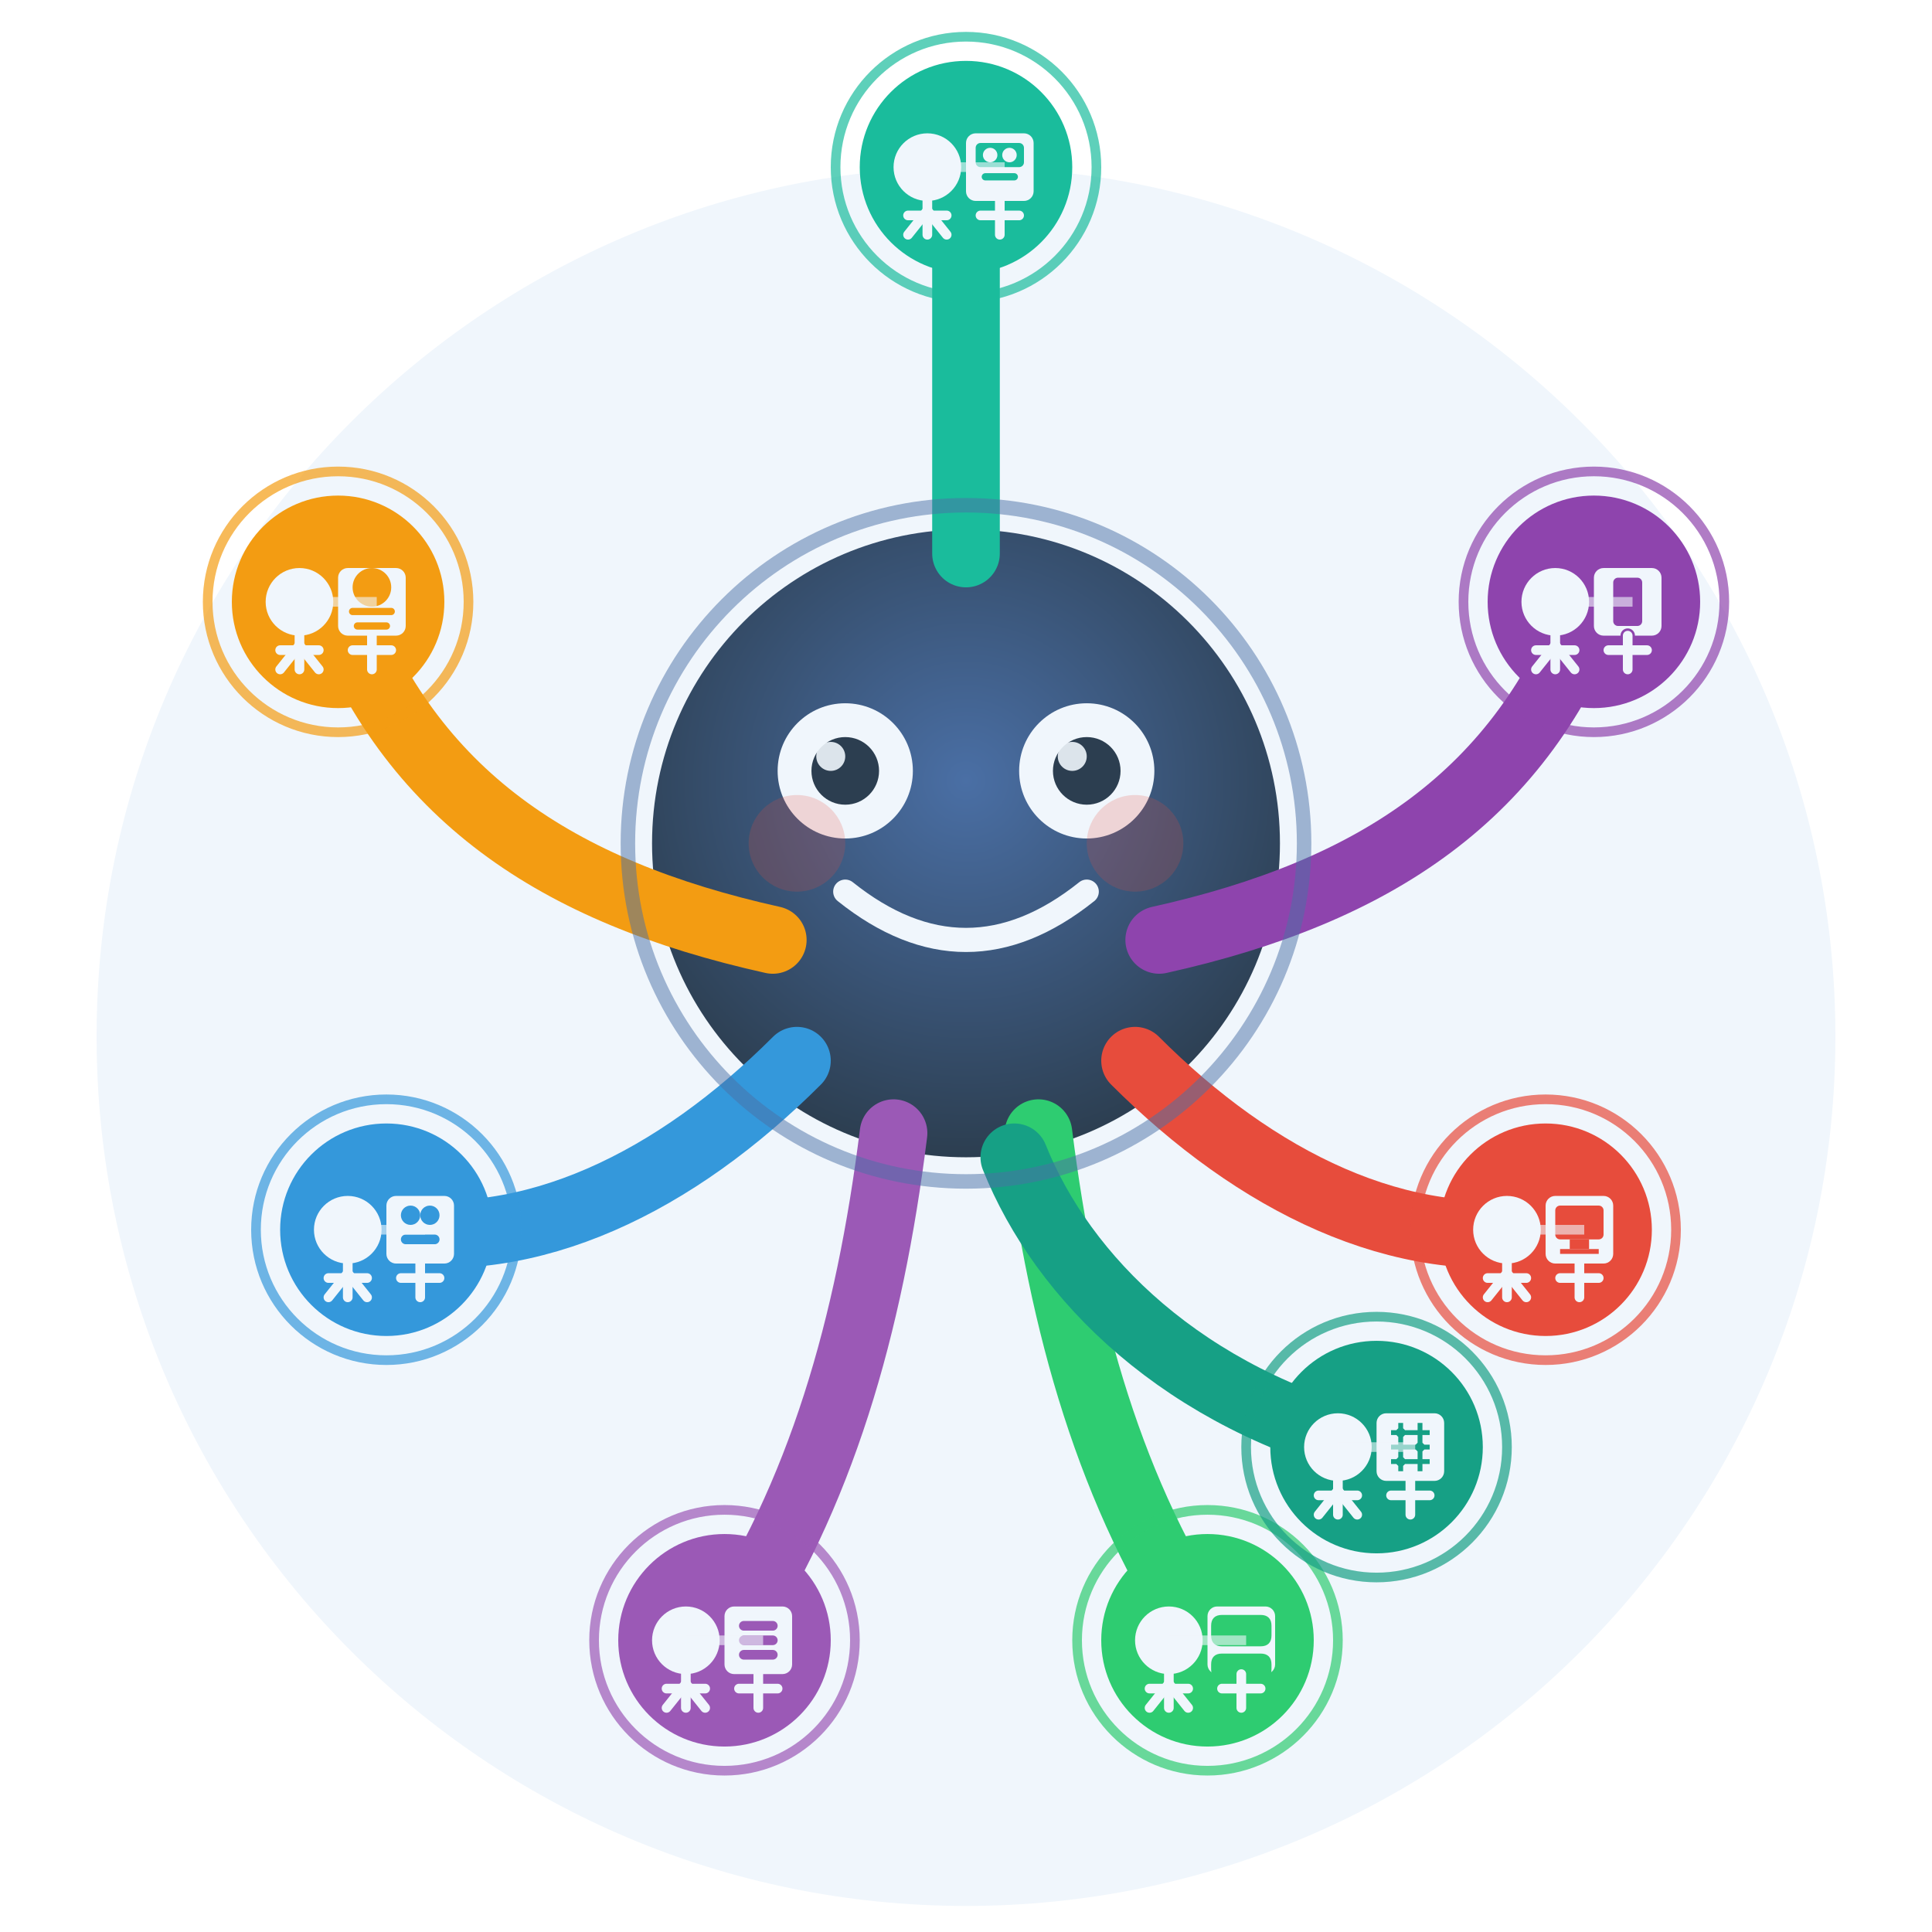
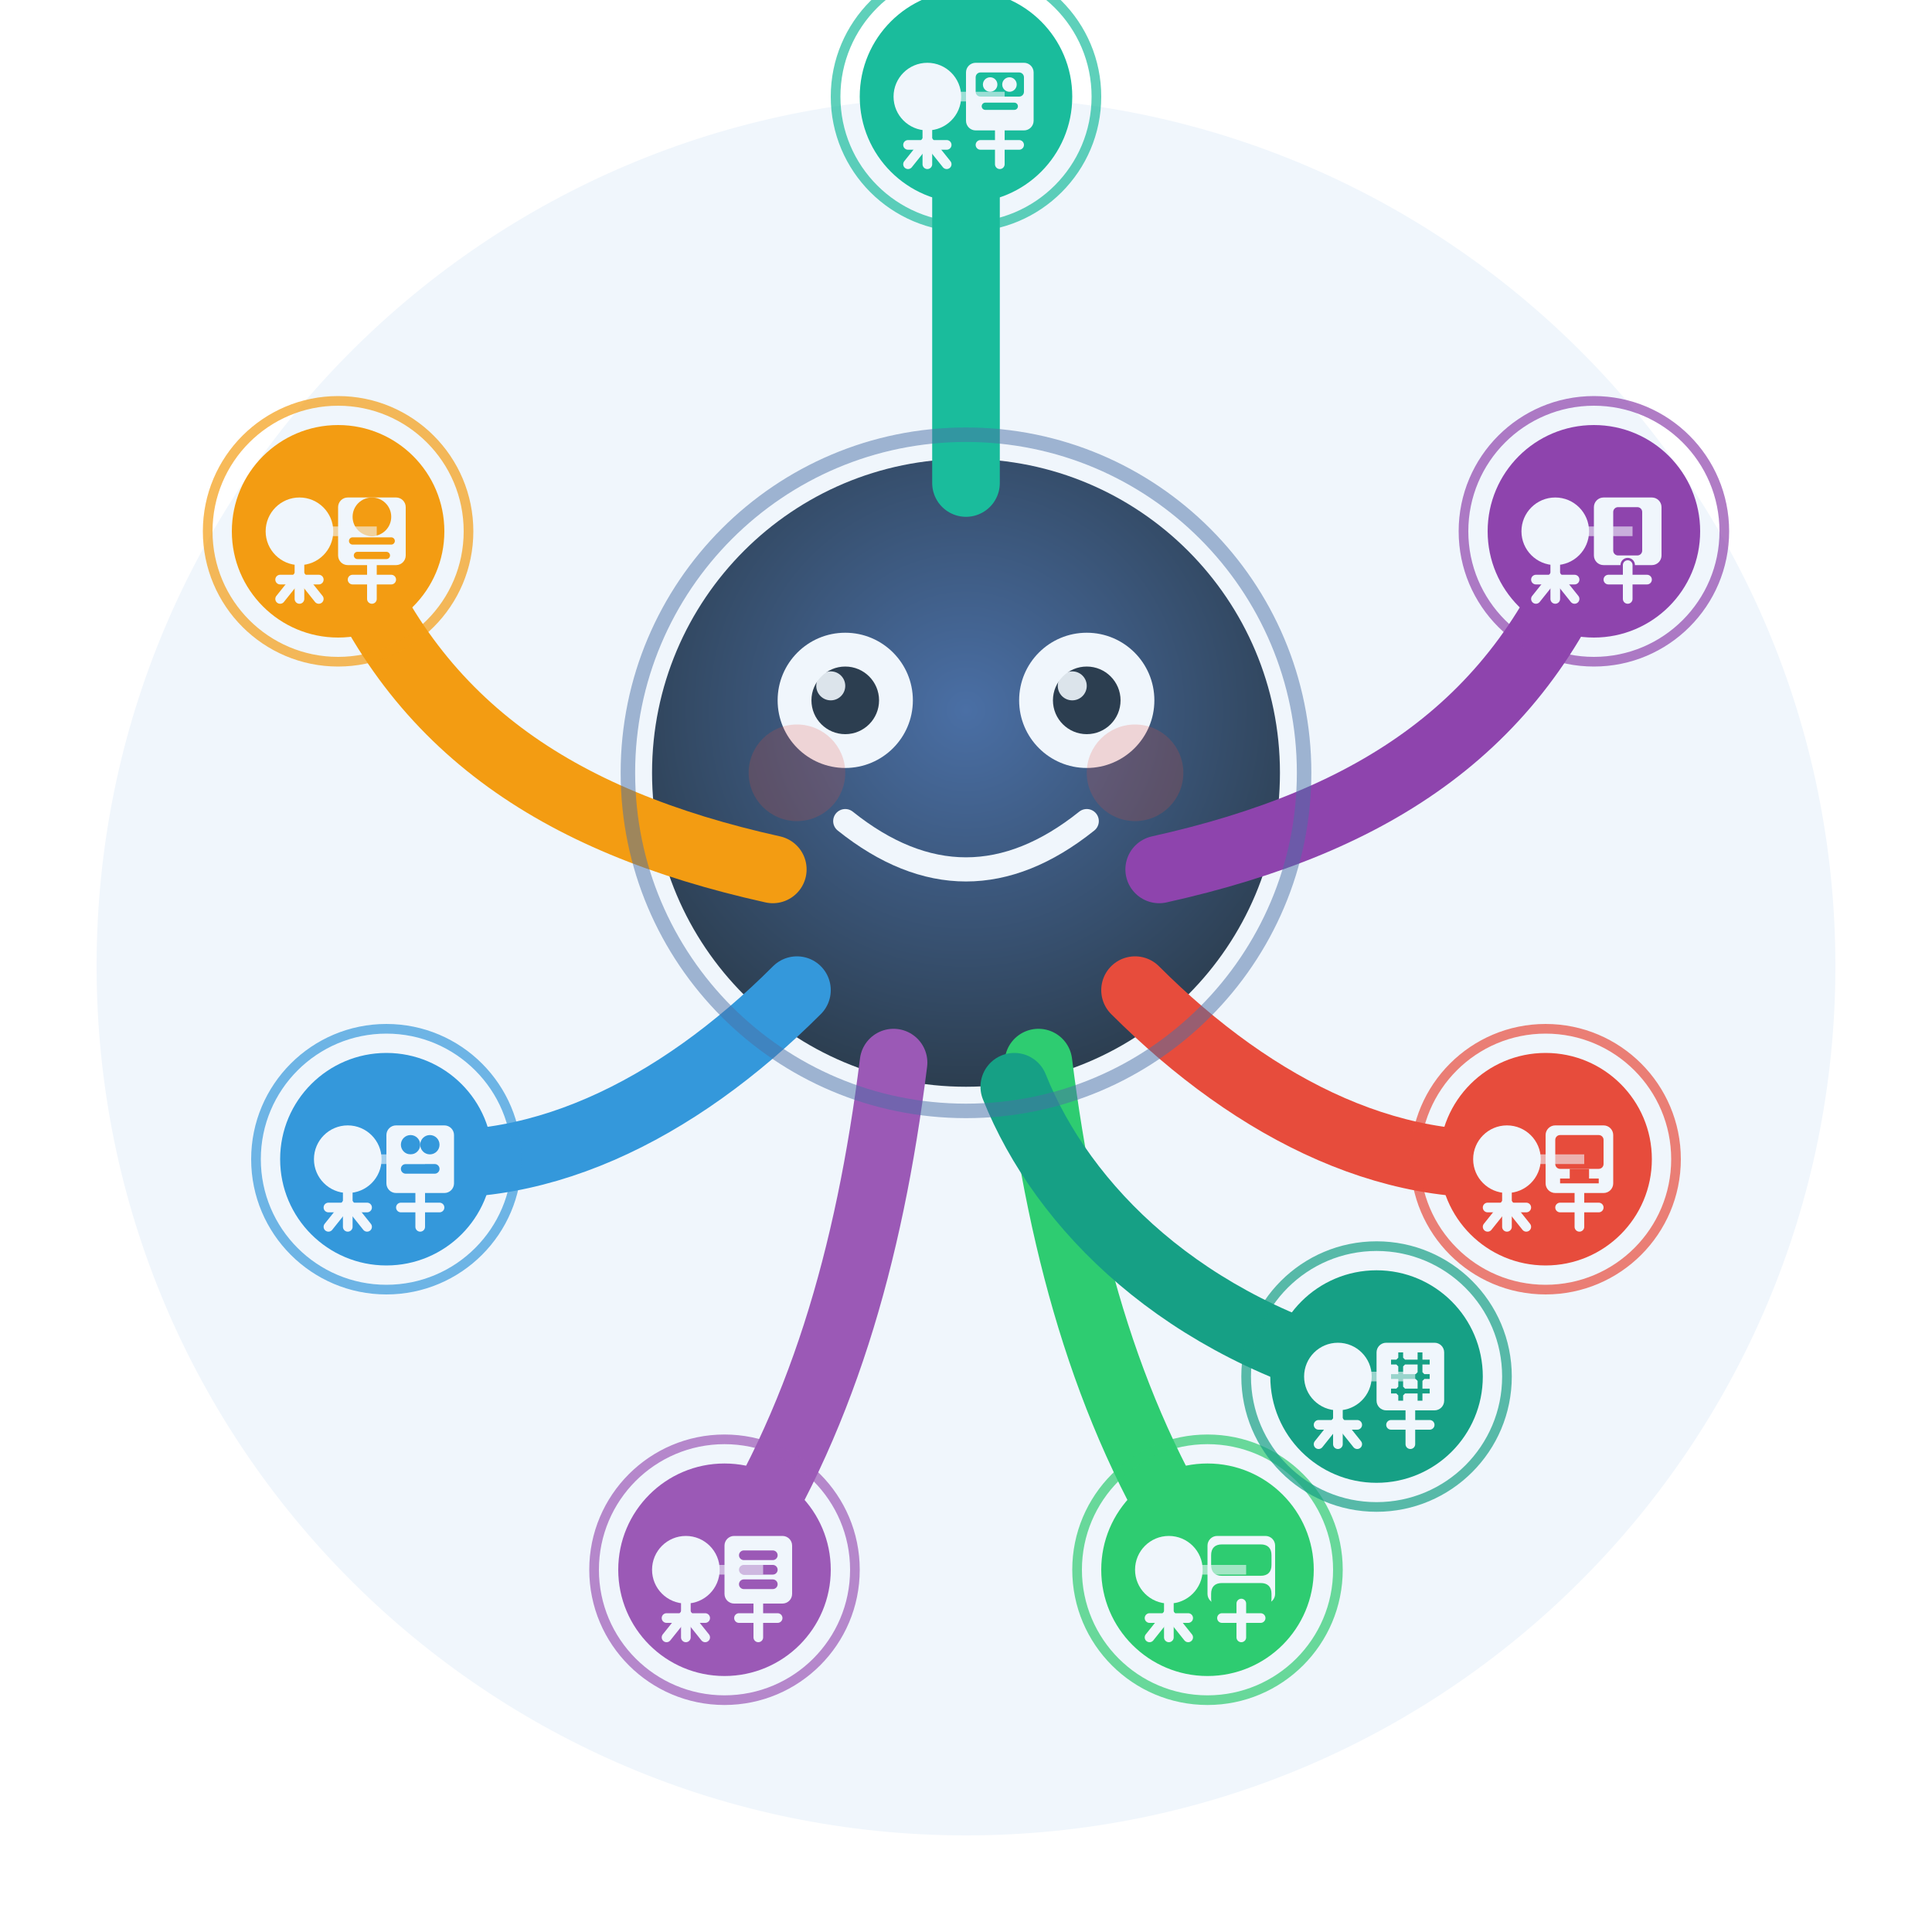
- <svg xmlns="http://www.w3.org/2000/svg" viewBox="0 0 400 400" version="1.1" id="svg98">
-   <circle cx="200" cy="214.604" r="180" fill="#f0f6fc" id="circle1" />
-   <defs id="defs2">
-     <radialGradient id="headGradient" cx="200" cy="147" r="78" fx="200" fy="147" gradientUnits="userSpaceOnUse" gradientTransform="translate(0,14.60352)">
-       <stop offset="0%" stop-color="#4a6fa5" id="stop1" />
-       <stop offset="100%" stop-color="#2c3e50" id="stop2" />
+ <svg xmlns="http://www.w3.org/2000/svg" viewBox="0 0 400 400">
+   <circle cx="200" cy="200" r="180" fill="#f0f6fc" />
+   <defs>
+     <radialGradient id="headGradient" cx="50%" cy="40%" r="60%">
+       <stop offset="0%" stop-color="#4a6fa5" />
+       <stop offset="100%" stop-color="#2c3e50" />
    </radialGradient>
  </defs>
-   <circle cx="200" cy="174.604" r="65" fill="url(#headGradient)" id="circle2" style="fill:url(#headGradient)" />
-   <circle cx="175" cy="159.604" r="14" fill="#f0f6fc" id="circle3" />
-   <circle cx="225" cy="159.604" r="14" fill="#f0f6fc" id="circle4" />
-   <circle cx="175" cy="159.604" r="7" fill="#2c3e50" id="circle5">
+   <circle cx="200" cy="160" r="65" fill="url(#headGradient)" />
+   <circle cx="175" cy="145" r="14" fill="#f0f6fc" />
+   <circle cx="225" cy="145" r="14" fill="#f0f6fc" />
+   <circle cx="175" cy="145" r="7" fill="#2c3e50">
    <animate attributeName="cy" values="143;147;143" dur="3s" repeatCount="indefinite" />
  </circle>
-   <circle cx="225" cy="159.604" r="7" fill="#2c3e50" id="circle6">
+   <circle cx="225" cy="145" r="7" fill="#2c3e50">
    <animate attributeName="cy" values="143;147;143" dur="3s" repeatCount="indefinite" />
  </circle>
-   <circle cx="172" cy="156.604" r="3" fill="#f0f6fc" opacity="0.9" id="circle7">
+   <circle cx="172" cy="142" r="3" fill="#f0f6fc" opacity="0.9">
    <animate attributeName="cy" values="140;144;140" dur="3s" repeatCount="indefinite" />
  </circle>
-   <circle cx="222" cy="156.604" r="3" fill="#f0f6fc" opacity="0.9" id="circle8">
+   <circle cx="222" cy="142" r="3" fill="#f0f6fc" opacity="0.9">
    <animate attributeName="cy" values="140;144;140" dur="3s" repeatCount="indefinite" />
  </circle>
-   <path d="m 175,184.604 q 25,20 50,0" fill="none" stroke="#f0f6fc" stroke-width="5" stroke-linecap="round" id="path8" />
-   <circle cx="165" cy="174.604" r="10" fill="#e74c3c" opacity="0.2" id="circle9" />
-   <circle cx="235" cy="174.604" r="10" fill="#e74c3c" opacity="0.2" id="circle10" />
-   <path d="m 165,219.604 c -25,25 -55,40 -85,35" fill="none" stroke="#3498db" stroke-width="14" stroke-linecap="round" id="path10">
+   <path d="M175,170 Q200,190 225,170" fill="none" stroke="#f0f6fc" stroke-width="5" stroke-linecap="round" />
+   <circle cx="165" cy="160" r="10" fill="#e74c3c" opacity="0.2" />
+   <circle cx="235" cy="160" r="10" fill="#e74c3c" opacity="0.2" />
+   <path d="M165,205 C140,230 110,245 80,240" fill="none" stroke="#3498db" stroke-width="14" stroke-linecap="round">
    <animate attributeName="d" values="M165,205 C140,230 110,245 80,240; M165,205 C145,235 105,250 75,235; M165,205 C140,230 110,245 80,240" dur="4s" repeatCount="indefinite" />
  </path>
-   <circle cx="80" cy="254.604" r="22" fill="#3498db" id="circle11" />
-   <g transform="translate(80,254.6035)" id="g18">
-     <circle cx="-8" cy="0" r="7" fill="#f0f6fc" id="circle12" />
-     <path d="m -8,7 v 7" stroke="#f0f6fc" stroke-width="2" stroke-linecap="round" id="path12" />
-     <path d="m -12,10 h 8" stroke="#f0f6fc" stroke-width="2" stroke-linecap="round" id="path13" />
-     <path d="M -12,14 -8,9" stroke="#f0f6fc" stroke-width="2" stroke-linecap="round" id="path14" />
-     <path d="M -4,14 -8,9" stroke="#f0f6fc" stroke-width="2" stroke-linecap="round" id="path15" />
-     <rect x="0" y="-7" width="14" height="14" rx="2" fill="#f0f6fc" id="rect15" />
-     <circle cx="5" cy="-3" r="2" fill="#3498db" id="circle15" />
-     <circle cx="9" cy="-3" r="2" fill="#3498db" id="circle16" />
-     <path d="m 4,2 h 6" stroke="#3498db" stroke-width="2" stroke-linecap="round" id="path16" />
-     <path d="m 7,7 v 7" stroke="#f0f6fc" stroke-width="2" stroke-linecap="round" id="path17" />
-     <path d="m 3,10 h 8" stroke="#f0f6fc" stroke-width="2" stroke-linecap="round" id="path18" />
-   </g>
-   <path d="m 185,234.604 c -5,40 -15,75 -35,105" fill="none" stroke="#9b59b6" stroke-width="14" stroke-linecap="round" id="path19">
+   <circle cx="80" cy="240" r="22" fill="#3498db" />
+   <g transform="translate(80, 240)">
+     <circle cx="-8" cy="0" r="7" fill="#f0f6fc" />
+     <path d="M-8,7 L-8,14" stroke="#f0f6fc" stroke-width="2" stroke-linecap="round" />
+     <path d="M-12,10 L-4,10" stroke="#f0f6fc" stroke-width="2" stroke-linecap="round" />
+     <path d="M-12,14 L-8,9" stroke="#f0f6fc" stroke-width="2" stroke-linecap="round" />
+     <path d="M-4,14 L-8,9" stroke="#f0f6fc" stroke-width="2" stroke-linecap="round" />
+     <rect x="0" y="-7" width="14" height="14" rx="2" fill="#f0f6fc" />
+     <circle cx="5" cy="-3" r="2" fill="#3498db" />
+     <circle cx="9" cy="-3" r="2" fill="#3498db" />
+     <path d="M4,2 L10,2" stroke="#3498db" stroke-width="2" stroke-linecap="round" />
+     <path d="M7,7 L7,14" stroke="#f0f6fc" stroke-width="2" stroke-linecap="round" />
+     <path d="M3,10 L11,10" stroke="#f0f6fc" stroke-width="2" stroke-linecap="round" />
+   </g>
+   <path d="M185,220 C180,260 170,295 150,325" fill="none" stroke="#9b59b6" stroke-width="14" stroke-linecap="round">
    <animate attributeName="d" values="M185,220 C180,260 170,295 150,325; M185,220 C185,265 165,300 145,330; M185,220 C180,260 170,295 150,325" dur="3.7s" repeatCount="indefinite" />
  </path>
-   <circle cx="150" cy="339.604" r="22" fill="#9b59b6" id="circle19" />
-   <g transform="translate(150,339.6035)" id="g28">
-     <circle cx="-8" cy="0" r="7" fill="#f0f6fc" id="circle20" />
-     <path d="m -8,7 v 7" stroke="#f0f6fc" stroke-width="2" stroke-linecap="round" id="path20" />
-     <path d="m -12,10 h 8" stroke="#f0f6fc" stroke-width="2" stroke-linecap="round" id="path21" />
-     <path d="M -12,14 -8,9" stroke="#f0f6fc" stroke-width="2" stroke-linecap="round" id="path22" />
-     <path d="M -4,14 -8,9" stroke="#f0f6fc" stroke-width="2" stroke-linecap="round" id="path23" />
-     <rect x="0" y="-7" width="14" height="14" rx="2" fill="#f0f6fc" id="rect23" />
-     <path d="m 4,-3 h 6" stroke="#9b59b6" stroke-width="2" stroke-linecap="round" id="path24" />
-     <path d="m 4,0 h 6" stroke="#9b59b6" stroke-width="2" stroke-linecap="round" id="path25" />
-     <path d="m 4,3 h 6" stroke="#9b59b6" stroke-width="2" stroke-linecap="round" id="path26" />
-     <path d="m 7,7 v 7" stroke="#f0f6fc" stroke-width="2" stroke-linecap="round" id="path27" />
-     <path d="m 3,10 h 8" stroke="#f0f6fc" stroke-width="2" stroke-linecap="round" id="path28" />
-   </g>
-   <path d="m 215,234.604 c 5,40 15,75 35,105" fill="none" stroke="#2ecc71" stroke-width="14" stroke-linecap="round" id="path29">
+   <circle cx="150" cy="325" r="22" fill="#9b59b6" />
+   <g transform="translate(150, 325)">
+     <circle cx="-8" cy="0" r="7" fill="#f0f6fc" />
+     <path d="M-8,7 L-8,14" stroke="#f0f6fc" stroke-width="2" stroke-linecap="round" />
+     <path d="M-12,10 L-4,10" stroke="#f0f6fc" stroke-width="2" stroke-linecap="round" />
+     <path d="M-12,14 L-8,9" stroke="#f0f6fc" stroke-width="2" stroke-linecap="round" />
+     <path d="M-4,14 L-8,9" stroke="#f0f6fc" stroke-width="2" stroke-linecap="round" />
+     <rect x="0" y="-7" width="14" height="14" rx="2" fill="#f0f6fc" />
+     <path d="M4,-3 L10,-3" stroke="#9b59b6" stroke-width="2" stroke-linecap="round" />
+     <path d="M4,0 L10,0" stroke="#9b59b6" stroke-width="2" stroke-linecap="round" />
+     <path d="M4,3 L10,3" stroke="#9b59b6" stroke-width="2" stroke-linecap="round" />
+     <path d="M7,7 L7,14" stroke="#f0f6fc" stroke-width="2" stroke-linecap="round" />
+     <path d="M3,10 L11,10" stroke="#f0f6fc" stroke-width="2" stroke-linecap="round" />
+   </g>
+   <path d="M215,220 C220,260 230,295 250,325" fill="none" stroke="#2ecc71" stroke-width="14" stroke-linecap="round">
    <animate attributeName="d" values="M215,220 C220,260 230,295 250,325; M215,220 C215,265 235,300 255,330; M215,220 C220,260 230,295 250,325" dur="4.1s" repeatCount="indefinite" />
  </path>
-   <circle cx="250" cy="339.604" r="22" fill="#2ecc71" id="circle29" />
-   <g transform="translate(250,339.6035)" id="g37">
-     <circle cx="-8" cy="0" r="7" fill="#f0f6fc" id="circle30" />
-     <path d="m -8,7 v 7" stroke="#f0f6fc" stroke-width="2" stroke-linecap="round" id="path30" />
-     <path d="m -12,10 h 8" stroke="#f0f6fc" stroke-width="2" stroke-linecap="round" id="path31" />
-     <path d="M -12,14 -8,9" stroke="#f0f6fc" stroke-width="2" stroke-linecap="round" id="path32" />
-     <path d="M -4,14 -8,9" stroke="#f0f6fc" stroke-width="2" stroke-linecap="round" id="path33" />
-     <rect x="0" y="-7" width="14" height="14" rx="2" fill="#f0f6fc" id="rect33" />
-     <path d="m 3,-5 h 8 q 2,0 2,2 v 2 q 0,2 -2,2 H 3 Q 1,1 1,-1 v -2 q 0,-2 2,-2 z" fill="#2ecc71" stroke="#2ecc71" stroke-width="0.5" id="path34" />
-     <path d="m 3,3 h 8 q 2,0 2,2 v 1 q 0,2 -2,2 H 3 Q 1,8 1,6 V 5 Q 1,3 3,3 Z" fill="#2ecc71" stroke="#2ecc71" stroke-width="0.5" id="path35" />
-     <path d="m 7,7 v 7" stroke="#f0f6fc" stroke-width="2" stroke-linecap="round" id="path36" />
-     <path d="m 3,10 h 8" stroke="#f0f6fc" stroke-width="2" stroke-linecap="round" id="path37" />
-   </g>
-   <path d="m 235,219.604 c 25,25 55,40 85,35" fill="none" stroke="#e74c3c" stroke-width="14" stroke-linecap="round" id="path38">
+   <circle cx="250" cy="325" r="22" fill="#2ecc71" />
+   <g transform="translate(250, 325)">
+     <circle cx="-8" cy="0" r="7" fill="#f0f6fc" />
+     <path d="M-8,7 L-8,14" stroke="#f0f6fc" stroke-width="2" stroke-linecap="round" />
+     <path d="M-12,10 L-4,10" stroke="#f0f6fc" stroke-width="2" stroke-linecap="round" />
+     <path d="M-12,14 L-8,9" stroke="#f0f6fc" stroke-width="2" stroke-linecap="round" />
+     <path d="M-4,14 L-8,9" stroke="#f0f6fc" stroke-width="2" stroke-linecap="round" />
+     <rect x="0" y="-7" width="14" height="14" rx="2" fill="#f0f6fc" />
+     <path d="M3,-5 L11,-5 Q13,-5 13,-3 L13,-1 Q13,1 11,1 L3,1 Q1,1 1,-1 L1,-3 Q1,-5 3,-5 Z" fill="#2ecc71" stroke="#2ecc71" stroke-width="0.5" />
+     <path d="M3,3 L11,3 Q13,3 13,5 L13,6 Q13,8 11,8 L3,8 Q1,8 1,6 L1,5 Q1,3 3,3 Z" fill="#2ecc71" stroke="#2ecc71" stroke-width="0.5" />
+     <path d="M7,7 L7,14" stroke="#f0f6fc" stroke-width="2" stroke-linecap="round" />
+     <path d="M3,10 L11,10" stroke="#f0f6fc" stroke-width="2" stroke-linecap="round" />
+   </g>
+   <path d="M235,205 C260,230 290,245 320,240" fill="none" stroke="#e74c3c" stroke-width="14" stroke-linecap="round">
    <animate attributeName="d" values="M235,205 C260,230 290,245 320,240; M235,205 C255,235 295,250 325,235; M235,205 C260,230 290,245 320,240" dur="3.8s" repeatCount="indefinite" />
  </path>
-   <circle cx="320" cy="254.604" r="22" fill="#e74c3c" id="circle38" />
-   <g transform="translate(320,254.6035)" id="g46">
-     <circle cx="-8" cy="0" r="7" fill="#f0f6fc" id="circle39" />
-     <path d="m -8,7 v 7" stroke="#f0f6fc" stroke-width="2" stroke-linecap="round" id="path39" />
-     <path d="m -12,10 h 8" stroke="#f0f6fc" stroke-width="2" stroke-linecap="round" id="path40" />
-     <path d="M -12,14 -8,9" stroke="#f0f6fc" stroke-width="2" stroke-linecap="round" id="path41" />
-     <path d="M -4,14 -8,9" stroke="#f0f6fc" stroke-width="2" stroke-linecap="round" id="path42" />
-     <rect x="0" y="-7" width="14" height="14" rx="2" fill="#f0f6fc" id="rect42" />
-     <rect x="2" y="-5" width="10" height="7" rx="1" fill="#e74c3c" id="rect43" />
-     <rect x="5" y="2" width="4" height="2" fill="#e74c3c" id="rect44" />
-     <rect x="3" y="4" width="8" height="1" fill="#e74c3c" id="rect45" />
-     <path d="m 7,7 v 7" stroke="#f0f6fc" stroke-width="2" stroke-linecap="round" id="path45" />
-     <path d="m 3,10 h 8" stroke="#f0f6fc" stroke-width="2" stroke-linecap="round" id="path46" />
-   </g>
-   <path d="m 160,194.604 c -45,-10 -75,-30 -90,-70" fill="none" stroke="#f39c12" stroke-width="14" stroke-linecap="round" id="path47">
+   <circle cx="320" cy="240" r="22" fill="#e74c3c" />
+   <g transform="translate(320, 240)">
+     <circle cx="-8" cy="0" r="7" fill="#f0f6fc" />
+     <path d="M-8,7 L-8,14" stroke="#f0f6fc" stroke-width="2" stroke-linecap="round" />
+     <path d="M-12,10 L-4,10" stroke="#f0f6fc" stroke-width="2" stroke-linecap="round" />
+     <path d="M-12,14 L-8,9" stroke="#f0f6fc" stroke-width="2" stroke-linecap="round" />
+     <path d="M-4,14 L-8,9" stroke="#f0f6fc" stroke-width="2" stroke-linecap="round" />
+     <rect x="0" y="-7" width="14" height="14" rx="2" fill="#f0f6fc" />
+     <rect x="2" y="-5" width="10" height="7" rx="1" fill="#e74c3c" />
+     <rect x="5" y="2" width="4" height="2" fill="#e74c3c" />
+     <rect x="3" y="4" width="8" height="1" fill="#e74c3c" />
+     <path d="M7,7 L7,14" stroke="#f0f6fc" stroke-width="2" stroke-linecap="round" />
+     <path d="M3,10 L11,10" stroke="#f0f6fc" stroke-width="2" stroke-linecap="round" />
+   </g>
+   <path d="M160,180 C115,170 85,150 70,110" fill="none" stroke="#f39c12" stroke-width="14" stroke-linecap="round">
    <animate attributeName="d" values="M160,180 C115,170 85,150 70,110; M160,180 C120,175 90,155 75,105; M160,180 C115,170 85,150 70,110" dur="4.2s" repeatCount="indefinite" />
  </path>
-   <circle cx="70" cy="124.604" r="22" fill="#f39c12" id="circle47" />
-   <g transform="translate(70,124.6035)" id="g55">
-     <circle cx="-8" cy="0" r="7" fill="#f0f6fc" id="circle48" />
-     <path d="m -8,7 v 7" stroke="#f0f6fc" stroke-width="2" stroke-linecap="round" id="path48" />
-     <path d="m -12,10 h 8" stroke="#f0f6fc" stroke-width="2" stroke-linecap="round" id="path49" />
-     <path d="M -12,14 -8,9" stroke="#f0f6fc" stroke-width="2" stroke-linecap="round" id="path50" />
-     <path d="M -4,14 -8,9" stroke="#f0f6fc" stroke-width="2" stroke-linecap="round" id="path51" />
-     <rect x="0" y="-7" width="14" height="14" rx="2" fill="#f0f6fc" id="rect51" />
-     <circle cx="7" cy="-3" r="4" fill="#f39c12" id="circle51" />
-     <path d="m 3,2 h 8" stroke="#f39c12" stroke-width="1.5" stroke-linecap="round" id="path52" />
-     <path d="m 4,5 h 6" stroke="#f39c12" stroke-width="1.5" stroke-linecap="round" id="path53" />
-     <path d="m 7,7 v 7" stroke="#f0f6fc" stroke-width="2" stroke-linecap="round" id="path54" />
-     <path d="m 3,10 h 8" stroke="#f0f6fc" stroke-width="2" stroke-linecap="round" id="path55" />
-   </g>
-   <path d="m 200,114.604 c 0,-30 0,-50 0,-80" fill="none" stroke="#1abc9c" stroke-width="14" stroke-linecap="round" id="path56">
+   <circle cx="70" cy="110" r="22" fill="#f39c12" />
+   <g transform="translate(70, 110)">
+     <circle cx="-8" cy="0" r="7" fill="#f0f6fc" />
+     <path d="M-8,7 L-8,14" stroke="#f0f6fc" stroke-width="2" stroke-linecap="round" />
+     <path d="M-12,10 L-4,10" stroke="#f0f6fc" stroke-width="2" stroke-linecap="round" />
+     <path d="M-12,14 L-8,9" stroke="#f0f6fc" stroke-width="2" stroke-linecap="round" />
+     <path d="M-4,14 L-8,9" stroke="#f0f6fc" stroke-width="2" stroke-linecap="round" />
+     <rect x="0" y="-7" width="14" height="14" rx="2" fill="#f0f6fc" />
+     <circle cx="7" cy="-3" r="4" fill="#f39c12" />
+     <path d="M3,2 L11,2" stroke="#f39c12" stroke-width="1.5" stroke-linecap="round" />
+     <path d="M4,5 L10,5" stroke="#f39c12" stroke-width="1.5" stroke-linecap="round" />
+     <path d="M7,7 L7,14" stroke="#f0f6fc" stroke-width="2" stroke-linecap="round" />
+     <path d="M3,10 L11,10" stroke="#f0f6fc" stroke-width="2" stroke-linecap="round" />
+   </g>
+   <path d="M200,100 C200,70 200,50 200,20" fill="none" stroke="#1abc9c" stroke-width="14" stroke-linecap="round">
    <animate attributeName="d" values="M200,100 C200,70 200,50 200,20; M200,100 C195,65 205,45 195,20; M200,100 C200,70 200,50 200,20" dur="3.5s" repeatCount="indefinite" />
  </path>
-   <circle cx="200" cy="34.604" r="22" fill="#1abc9c" id="circle56" />
-   <g transform="translate(200,34.60352)" id="g64">
-     <circle cx="-8" cy="0" r="7" fill="#f0f6fc" id="circle57" />
-     <path d="m -8,7 v 7" stroke="#f0f6fc" stroke-width="2" stroke-linecap="round" id="path57" />
-     <path d="m -12,10 h 8" stroke="#f0f6fc" stroke-width="2" stroke-linecap="round" id="path58" />
-     <path d="M -12,14 -8,9" stroke="#f0f6fc" stroke-width="2" stroke-linecap="round" id="path59" />
-     <path d="M -4,14 -8,9" stroke="#f0f6fc" stroke-width="2" stroke-linecap="round" id="path60" />
-     <rect x="0" y="-7" width="14" height="14" rx="2" fill="#f0f6fc" id="rect60" />
-     <rect x="2" y="-5" width="10" height="5" rx="1" fill="#1abc9c" id="rect61" />
-     <circle cx="5" cy="-2.5" r="1.5" fill="#f0f6fc" id="circle61" />
-     <circle cx="9" cy="-2.5" r="1.5" fill="#f0f6fc" id="circle62" />
-     <path d="m 4,2 h 6" stroke="#1abc9c" stroke-width="1.5" stroke-linecap="round" id="path62" />
-     <path d="m 7,7 v 7" stroke="#f0f6fc" stroke-width="2" stroke-linecap="round" id="path63" />
-     <path d="m 3,10 h 8" stroke="#f0f6fc" stroke-width="2" stroke-linecap="round" id="path64" />
-   </g>
-   <path d="m 240,194.604 c 45,-10 75,-30 90,-70" fill="none" stroke="#8e44ad" stroke-width="14" stroke-linecap="round" id="path65">
+   <circle cx="200" cy="20" r="22" fill="#1abc9c" />
+   <g transform="translate(200, 20)">
+     <circle cx="-8" cy="0" r="7" fill="#f0f6fc" />
+     <path d="M-8,7 L-8,14" stroke="#f0f6fc" stroke-width="2" stroke-linecap="round" />
+     <path d="M-12,10 L-4,10" stroke="#f0f6fc" stroke-width="2" stroke-linecap="round" />
+     <path d="M-12,14 L-8,9" stroke="#f0f6fc" stroke-width="2" stroke-linecap="round" />
+     <path d="M-4,14 L-8,9" stroke="#f0f6fc" stroke-width="2" stroke-linecap="round" />
+     <rect x="0" y="-7" width="14" height="14" rx="2" fill="#f0f6fc" />
+     <rect x="2" y="-5" width="10" height="5" rx="1" fill="#1abc9c" />
+     <circle cx="5" cy="-2.5" r="1.5" fill="#f0f6fc" />
+     <circle cx="9" cy="-2.5" r="1.5" fill="#f0f6fc" />
+     <path d="M4,2 L10,2" stroke="#1abc9c" stroke-width="1.5" stroke-linecap="round" />
+     <path d="M7,7 L7,14" stroke="#f0f6fc" stroke-width="2" stroke-linecap="round" />
+     <path d="M3,10 L11,10" stroke="#f0f6fc" stroke-width="2" stroke-linecap="round" />
+   </g>
+   <path d="M240,180 C285,170 315,150 330,110" fill="none" stroke="#8e44ad" stroke-width="14" stroke-linecap="round">
    <animate attributeName="d" values="M240,180 C285,170 315,150 330,110; M240,180 C280,175 310,155 325,105; M240,180 C285,170 315,150 330,110" dur="4.3s" repeatCount="indefinite" />
  </path>
-   <circle cx="330" cy="124.604" r="22" fill="#8e44ad" id="circle65" />
-   <g transform="translate(330,124.6035)" id="g71">
-     <circle cx="-8" cy="0" r="7" fill="#f0f6fc" id="circle66" />
-     <path d="m -8,7 v 7" stroke="#f0f6fc" stroke-width="2" stroke-linecap="round" id="path66" />
-     <path d="m -12,10 h 8" stroke="#f0f6fc" stroke-width="2" stroke-linecap="round" id="path67" />
-     <path d="M -12,14 -8,9" stroke="#f0f6fc" stroke-width="2" stroke-linecap="round" id="path68" />
-     <path d="M -4,14 -8,9" stroke="#f0f6fc" stroke-width="2" stroke-linecap="round" id="path69" />
-     <rect x="0" y="-7" width="14" height="14" rx="2" fill="#f0f6fc" id="rect69" />
-     <rect x="4" y="-5" width="6" height="10" rx="1" fill="#8e44ad" id="rect70" />
-     <circle cx="7" cy="7" r="1.5" fill="#8e44ad" id="circle70" />
-     <path d="m 7,7 v 7" stroke="#f0f6fc" stroke-width="2" stroke-linecap="round" id="path70" />
-     <path d="m 3,10 h 8" stroke="#f0f6fc" stroke-width="2" stroke-linecap="round" id="path71" />
-   </g>
-   <path d="m 210,239.604 c 10,25 35,50 75,60" fill="none" stroke="#16a085" stroke-width="14" stroke-linecap="round" id="path72">
+   <circle cx="330" cy="110" r="22" fill="#8e44ad" />
+   <g transform="translate(330, 110)">
+     <circle cx="-8" cy="0" r="7" fill="#f0f6fc" />
+     <path d="M-8,7 L-8,14" stroke="#f0f6fc" stroke-width="2" stroke-linecap="round" />
+     <path d="M-12,10 L-4,10" stroke="#f0f6fc" stroke-width="2" stroke-linecap="round" />
+     <path d="M-12,14 L-8,9" stroke="#f0f6fc" stroke-width="2" stroke-linecap="round" />
+     <path d="M-4,14 L-8,9" stroke="#f0f6fc" stroke-width="2" stroke-linecap="round" />
+     <rect x="0" y="-7" width="14" height="14" rx="2" fill="#f0f6fc" />
+     <rect x="4" y="-5" width="6" height="10" rx="1" fill="#8e44ad" />
+     <circle cx="7" cy="7" r="1.5" fill="#8e44ad" />
+     <path d="M7,7 L7,14" stroke="#f0f6fc" stroke-width="2" stroke-linecap="round" />
+     <path d="M3,10 L11,10" stroke="#f0f6fc" stroke-width="2" stroke-linecap="round" />
+   </g>
+   <path d="M210,225 C220,250 245,275 285,285" fill="none" stroke="#16a085" stroke-width="14" stroke-linecap="round">
    <animate attributeName="d" values="M210,225 C220,250 245,275 285,285; M210,225 C215,255 240,280 280,290; M210,225 C220,250 245,275 285,285" dur="3.9s" repeatCount="indefinite" />
  </path>
-   <circle cx="285" cy="299.604" r="22" fill="#16a085" id="circle72" />
-   <g transform="translate(285,299.6035)" id="g84">
-     <circle cx="-8" cy="0" r="7" fill="#f0f6fc" id="circle73" />
-     <path d="m -8,7 v 7" stroke="#f0f6fc" stroke-width="2" stroke-linecap="round" id="path73" />
-     <path d="m -12,10 h 8" stroke="#f0f6fc" stroke-width="2" stroke-linecap="round" id="path74" />
-     <path d="M -12,14 -8,9" stroke="#f0f6fc" stroke-width="2" stroke-linecap="round" id="path75" />
-     <path d="M -4,14 -8,9" stroke="#f0f6fc" stroke-width="2" stroke-linecap="round" id="path76" />
-     <rect x="0" y="-7" width="14" height="14" rx="2" fill="#f0f6fc" id="rect76" />
-     <path d="m 3,-3 h 8" stroke="#16a085" stroke-width="1" id="path77" />
-     <path d="m 3,0 h 8" stroke="#16a085" stroke-width="1" id="path78" />
-     <path d="m 3,3 h 8" stroke="#16a085" stroke-width="1" id="path79" />
-     <path d="M 5,-5 V 5" stroke="#16a085" stroke-width="1" id="path80" />
-     <path d="M 9,-5 V 5" stroke="#16a085" stroke-width="1" id="path81" />
-     <circle cx="5" cy="-3" r="1" fill="#16a085" id="circle81" />
-     <circle cx="9" cy="0" r="1" fill="#16a085" id="circle82" />
-     <circle cx="5" cy="3" r="1" fill="#16a085" id="circle83" />
-     <path d="m 7,7 v 7" stroke="#f0f6fc" stroke-width="2" stroke-linecap="round" id="path83" />
-     <path d="m 3,10 h 8" stroke="#f0f6fc" stroke-width="2" stroke-linecap="round" id="path84" />
-   </g>
-   <g id="g91" transform="translate(0,14.60352)">
-     <circle cx="80" cy="240" r="27" stroke="#3498db" stroke-width="2" fill="none" opacity="0.7" id="circle84">
+   <circle cx="285" cy="285" r="22" fill="#16a085" />
+   <g transform="translate(285, 285)">
+     <circle cx="-8" cy="0" r="7" fill="#f0f6fc" />
+     <path d="M-8,7 L-8,14" stroke="#f0f6fc" stroke-width="2" stroke-linecap="round" />
+     <path d="M-12,10 L-4,10" stroke="#f0f6fc" stroke-width="2" stroke-linecap="round" />
+     <path d="M-12,14 L-8,9" stroke="#f0f6fc" stroke-width="2" stroke-linecap="round" />
+     <path d="M-4,14 L-8,9" stroke="#f0f6fc" stroke-width="2" stroke-linecap="round" />
+     <rect x="0" y="-7" width="14" height="14" rx="2" fill="#f0f6fc" />
+     <path d="M3,-3 L11,-3" stroke="#16a085" stroke-width="1" />
+     <path d="M3,0 L11,0" stroke="#16a085" stroke-width="1" />
+     <path d="M3,3 L11,3" stroke="#16a085" stroke-width="1" />
+     <path d="M5,-5 L5,5" stroke="#16a085" stroke-width="1" />
+     <path d="M9,-5 L9,5" stroke="#16a085" stroke-width="1" />
+     <circle cx="5" cy="-3" r="1" fill="#16a085" />
+     <circle cx="9" cy="0" r="1" fill="#16a085" />
+     <circle cx="5" cy="3" r="1" fill="#16a085" />
+     <path d="M7,7 L7,14" stroke="#f0f6fc" stroke-width="2" stroke-linecap="round" />
+     <path d="M3,10 L11,10" stroke="#f0f6fc" stroke-width="2" stroke-linecap="round" />
+   </g>
+   <g>
+     <circle cx="80" cy="240" r="27" stroke="#3498db" stroke-width="2" fill="none" opacity="0.7">
      <animate attributeName="r" from="22" to="32" dur="2s" repeatCount="indefinite" />
      <animate attributeName="opacity" from="0.7" to="0" dur="2s" repeatCount="indefinite" />
    </circle>
-     <circle cx="150" cy="325" r="27" stroke="#9b59b6" stroke-width="2" fill="none" opacity="0.7" id="circle85">
+     <circle cx="150" cy="325" r="27" stroke="#9b59b6" stroke-width="2" fill="none" opacity="0.7">
      <animate attributeName="r" from="22" to="32" dur="2.2s" repeatCount="indefinite" />
      <animate attributeName="opacity" from="0.7" to="0" dur="2.2s" repeatCount="indefinite" />
    </circle>
-     <circle cx="250" cy="325" r="27" stroke="#2ecc71" stroke-width="2" fill="none" opacity="0.7" id="circle86">
+     <circle cx="250" cy="325" r="27" stroke="#2ecc71" stroke-width="2" fill="none" opacity="0.7">
      <animate attributeName="r" from="22" to="32" dur="1.8s" repeatCount="indefinite" />
      <animate attributeName="opacity" from="0.7" to="0" dur="1.8s" repeatCount="indefinite" />
    </circle>
-     <circle cx="320" cy="240" r="27" stroke="#e74c3c" stroke-width="2" fill="none" opacity="0.7" id="circle87">
+     <circle cx="320" cy="240" r="27" stroke="#e74c3c" stroke-width="2" fill="none" opacity="0.7">
      <animate attributeName="r" from="22" to="32" dur="2.1s" repeatCount="indefinite" />
      <animate attributeName="opacity" from="0.7" to="0" dur="2.1s" repeatCount="indefinite" />
    </circle>
-     <circle cx="70" cy="110" r="27" stroke="#f39c12" stroke-width="2" fill="none" opacity="0.7" id="circle88">
+     <circle cx="70" cy="110" r="27" stroke="#f39c12" stroke-width="2" fill="none" opacity="0.7">
      <animate attributeName="r" from="22" to="32" dur="1.9s" repeatCount="indefinite" />
      <animate attributeName="opacity" from="0.7" to="0" dur="1.9s" repeatCount="indefinite" />
    </circle>
-     <circle cx="200" cy="20" r="27" stroke="#1abc9c" stroke-width="2" fill="none" opacity="0.7" id="circle89">
+     <circle cx="200" cy="20" r="27" stroke="#1abc9c" stroke-width="2" fill="none" opacity="0.7">
      <animate attributeName="r" from="22" to="32" dur="2.3s" repeatCount="indefinite" />
      <animate attributeName="opacity" from="0.7" to="0" dur="2.3s" repeatCount="indefinite" />
    </circle>
-     <circle cx="330" cy="110" r="27" stroke="#8e44ad" stroke-width="2" fill="none" opacity="0.7" id="circle90">
+     <circle cx="330" cy="110" r="27" stroke="#8e44ad" stroke-width="2" fill="none" opacity="0.7">
      <animate attributeName="r" from="22" to="32" dur="2.4s" repeatCount="indefinite" />
      <animate attributeName="opacity" from="0.7" to="0" dur="2.4s" repeatCount="indefinite" />
    </circle>
-     <circle cx="285" cy="285" r="27" stroke="#16a085" stroke-width="2" fill="none" opacity="0.7" id="circle91">
+     <circle cx="285" cy="285" r="27" stroke="#16a085" stroke-width="2" fill="none" opacity="0.7">
      <animate attributeName="r" from="22" to="32" dur="1.7s" repeatCount="indefinite" />
      <animate attributeName="opacity" from="0.7" to="0" dur="1.7s" repeatCount="indefinite" />
    </circle>
  </g>
-   <g id="g98" transform="translate(0,14.60352)">
-     <line x1="72" y1="240" x2="88" y2="240" stroke="#f0f6fc" stroke-width="2" opacity="0.6" id="line91">
+   <g>
+     <line x1="72" y1="240" x2="88" y2="240" stroke="#f0f6fc" stroke-width="2" opacity="0.6">
      <animate attributeName="opacity" values="0.6;1;0.6" dur="1.5s" repeatCount="indefinite" />
    </line>
-     <line x1="142" y1="325" x2="158" y2="325" stroke="#f0f6fc" stroke-width="2" opacity="0.6" id="line92">
+     <line x1="142" y1="325" x2="158" y2="325" stroke="#f0f6fc" stroke-width="2" opacity="0.6">
      <animate attributeName="opacity" values="0.6;1;0.6" dur="1.7s" repeatCount="indefinite" />
    </line>
-     <line x1="242" y1="325" x2="258" y2="325" stroke="#f0f6fc" stroke-width="2" opacity="0.6" id="line93">
+     <line x1="242" y1="325" x2="258" y2="325" stroke="#f0f6fc" stroke-width="2" opacity="0.6">
      <animate attributeName="opacity" values="0.6;1;0.6" dur="1.6s" repeatCount="indefinite" />
    </line>
-     <line x1="312" y1="240" x2="328" y2="240" stroke="#f0f6fc" stroke-width="2" opacity="0.6" id="line94">
+     <line x1="312" y1="240" x2="328" y2="240" stroke="#f0f6fc" stroke-width="2" opacity="0.6">
      <animate attributeName="opacity" values="0.6;1;0.6" dur="1.8s" repeatCount="indefinite" />
    </line>
-     <line x1="62" y1="110" x2="78" y2="110" stroke="#f0f6fc" stroke-width="2" opacity="0.6" id="line95">
+     <line x1="62" y1="110" x2="78" y2="110" stroke="#f0f6fc" stroke-width="2" opacity="0.6">
      <animate attributeName="opacity" values="0.6;1;0.6" dur="1.9s" repeatCount="indefinite" />
    </line>
-     <line x1="192" y1="20" x2="208" y2="20" stroke="#f0f6fc" stroke-width="2" opacity="0.6" id="line96">
+     <line x1="192" y1="20" x2="208" y2="20" stroke="#f0f6fc" stroke-width="2" opacity="0.6">
      <animate attributeName="opacity" values="0.6;1;0.6" dur="1.5s" repeatCount="indefinite" />
    </line>
-     <line x1="322" y1="110" x2="338" y2="110" stroke="#f0f6fc" stroke-width="2" opacity="0.6" id="line97">
+     <line x1="322" y1="110" x2="338" y2="110" stroke="#f0f6fc" stroke-width="2" opacity="0.6">
      <animate attributeName="opacity" values="0.6;1;0.6" dur="1.4s" repeatCount="indefinite" />
    </line>
-     <line x1="277" y1="285" x2="293" y2="285" stroke="#f0f6fc" stroke-width="2" opacity="0.6" id="line98">
+     <line x1="277" y1="285" x2="293" y2="285" stroke="#f0f6fc" stroke-width="2" opacity="0.6">
      <animate attributeName="opacity" values="0.6;1;0.6" dur="2s" repeatCount="indefinite" />
    </line>
  </g>
-   <circle cx="200" cy="174.604" r="70" stroke="#4a6fa5" stroke-width="3" fill="none" opacity="0.5" id="circle98">
+   <circle cx="200" cy="160" r="70" stroke="#4a6fa5" stroke-width="3" fill="none" opacity="0.5">
    <animate attributeName="r" from="65" to="80" dur="3s" repeatCount="indefinite" />
    <animate attributeName="opacity" from="0.5" to="0" dur="3s" repeatCount="indefinite" />
  </circle>
</svg>
